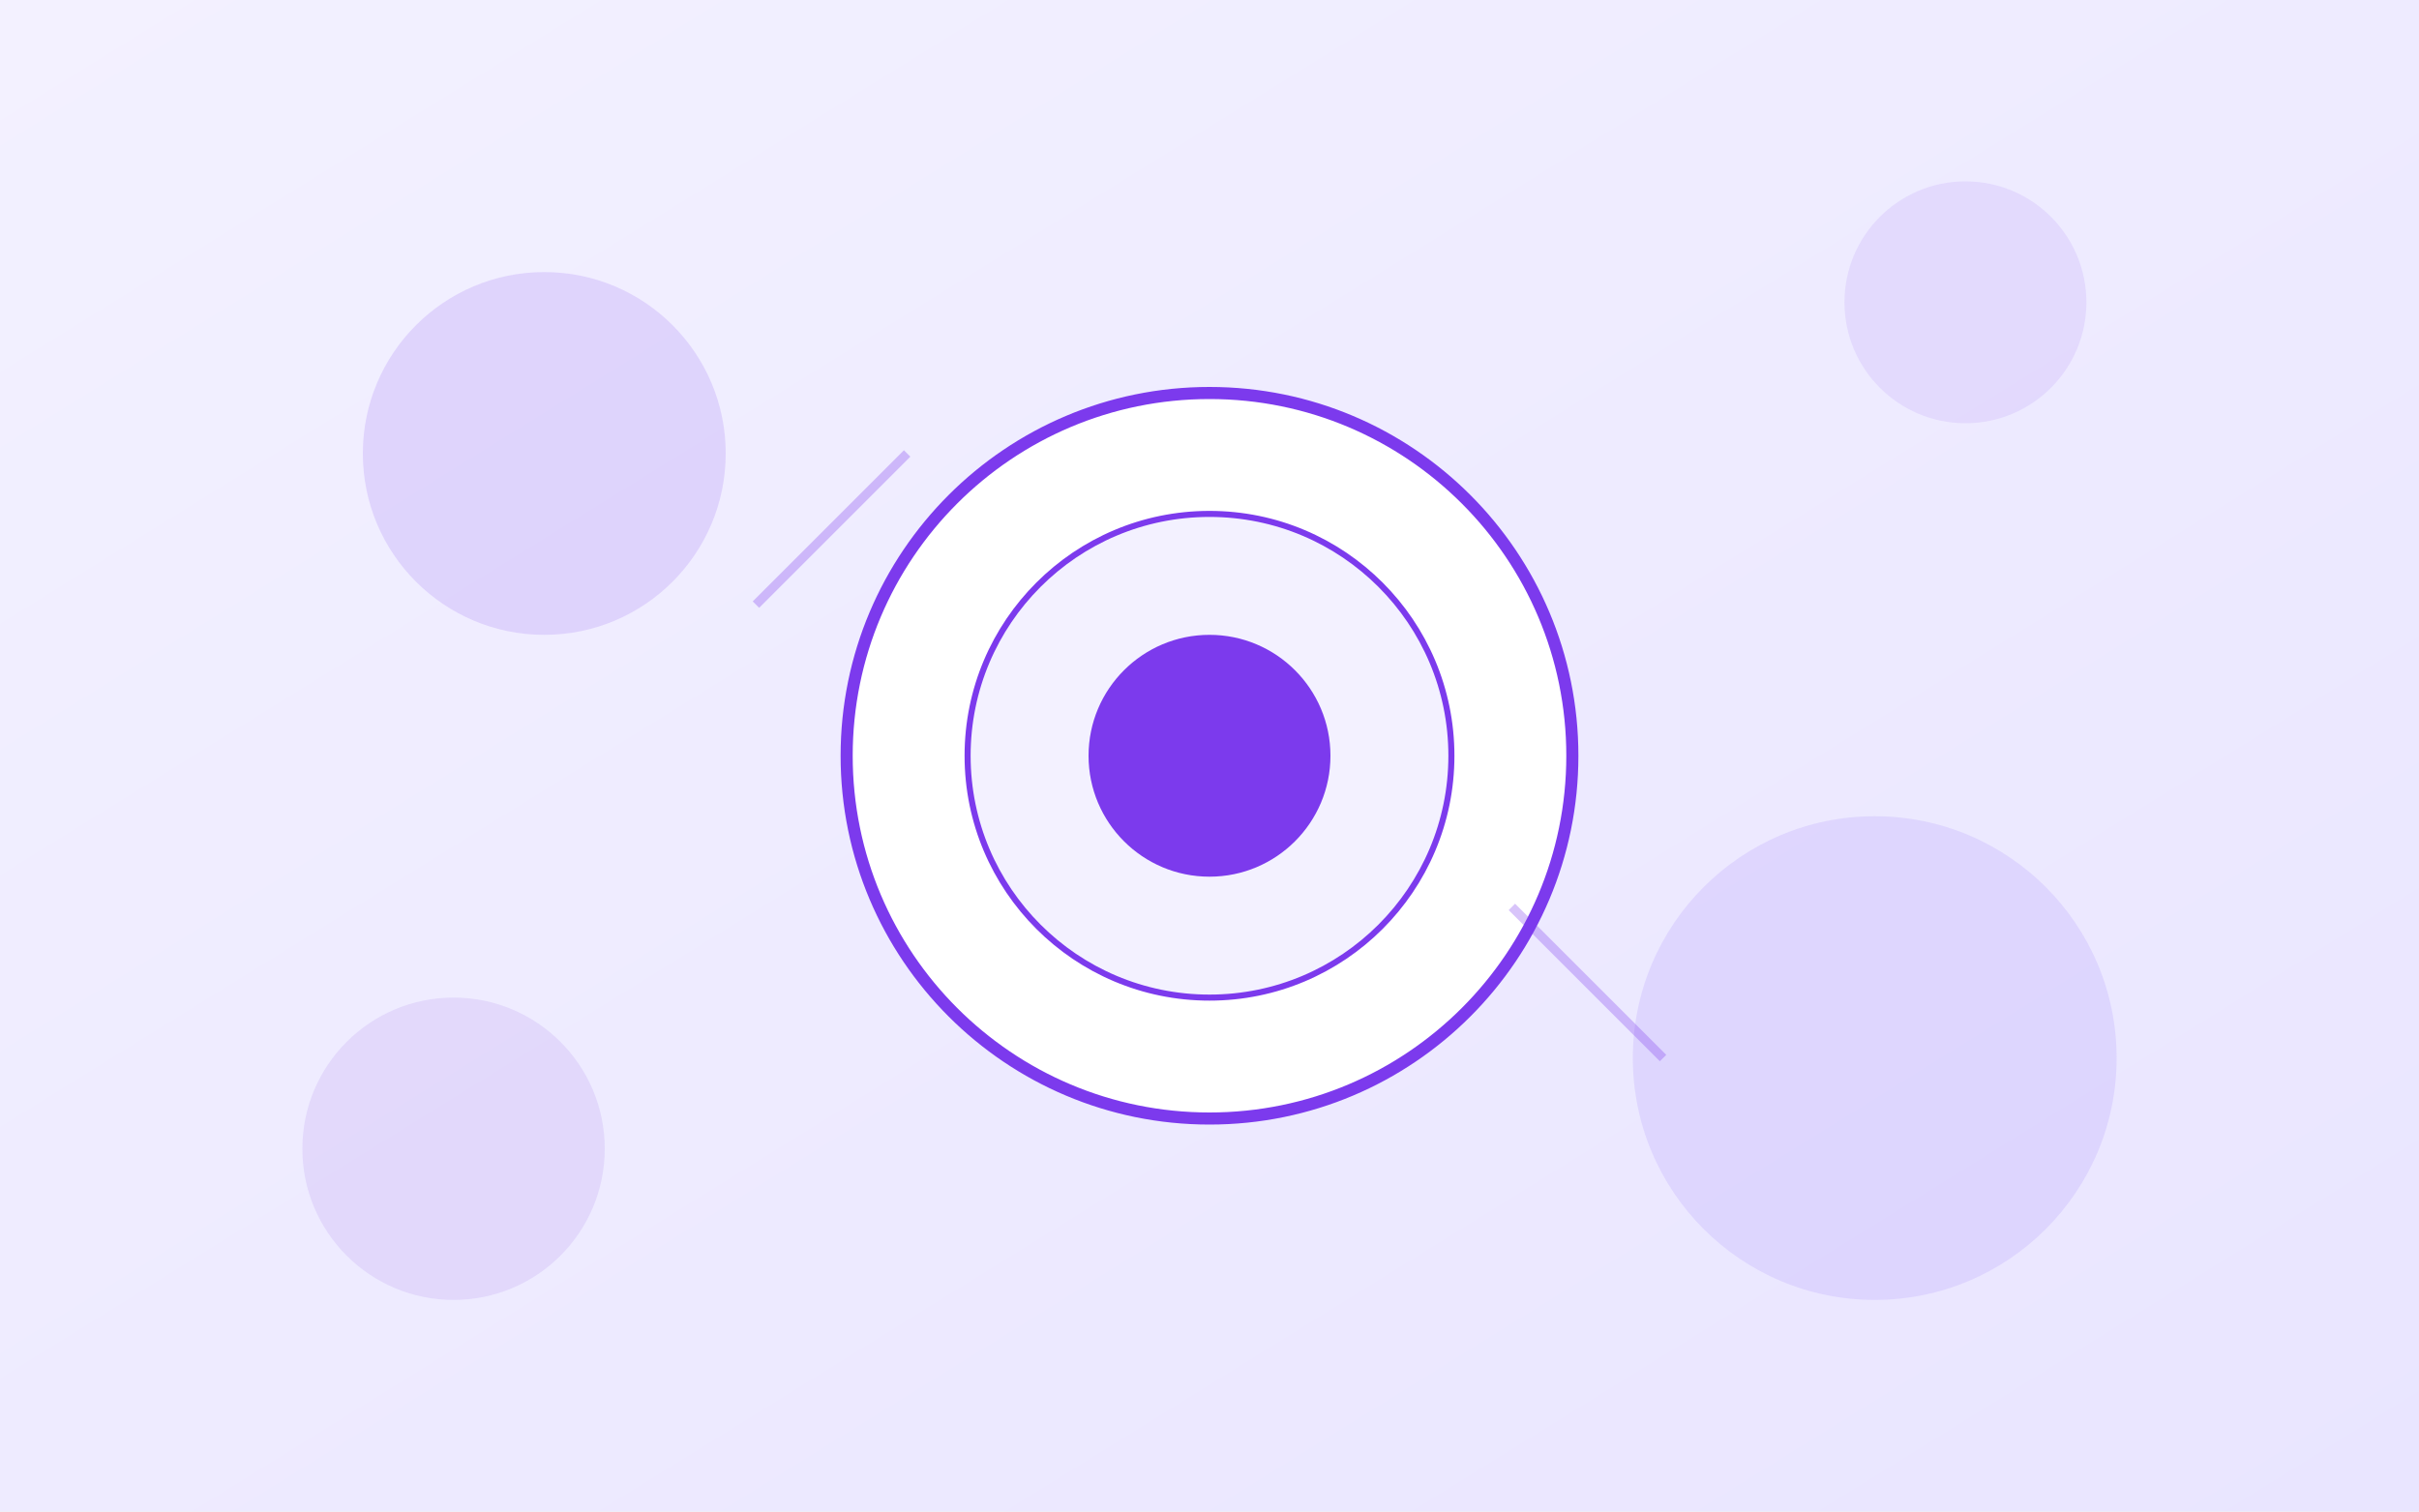
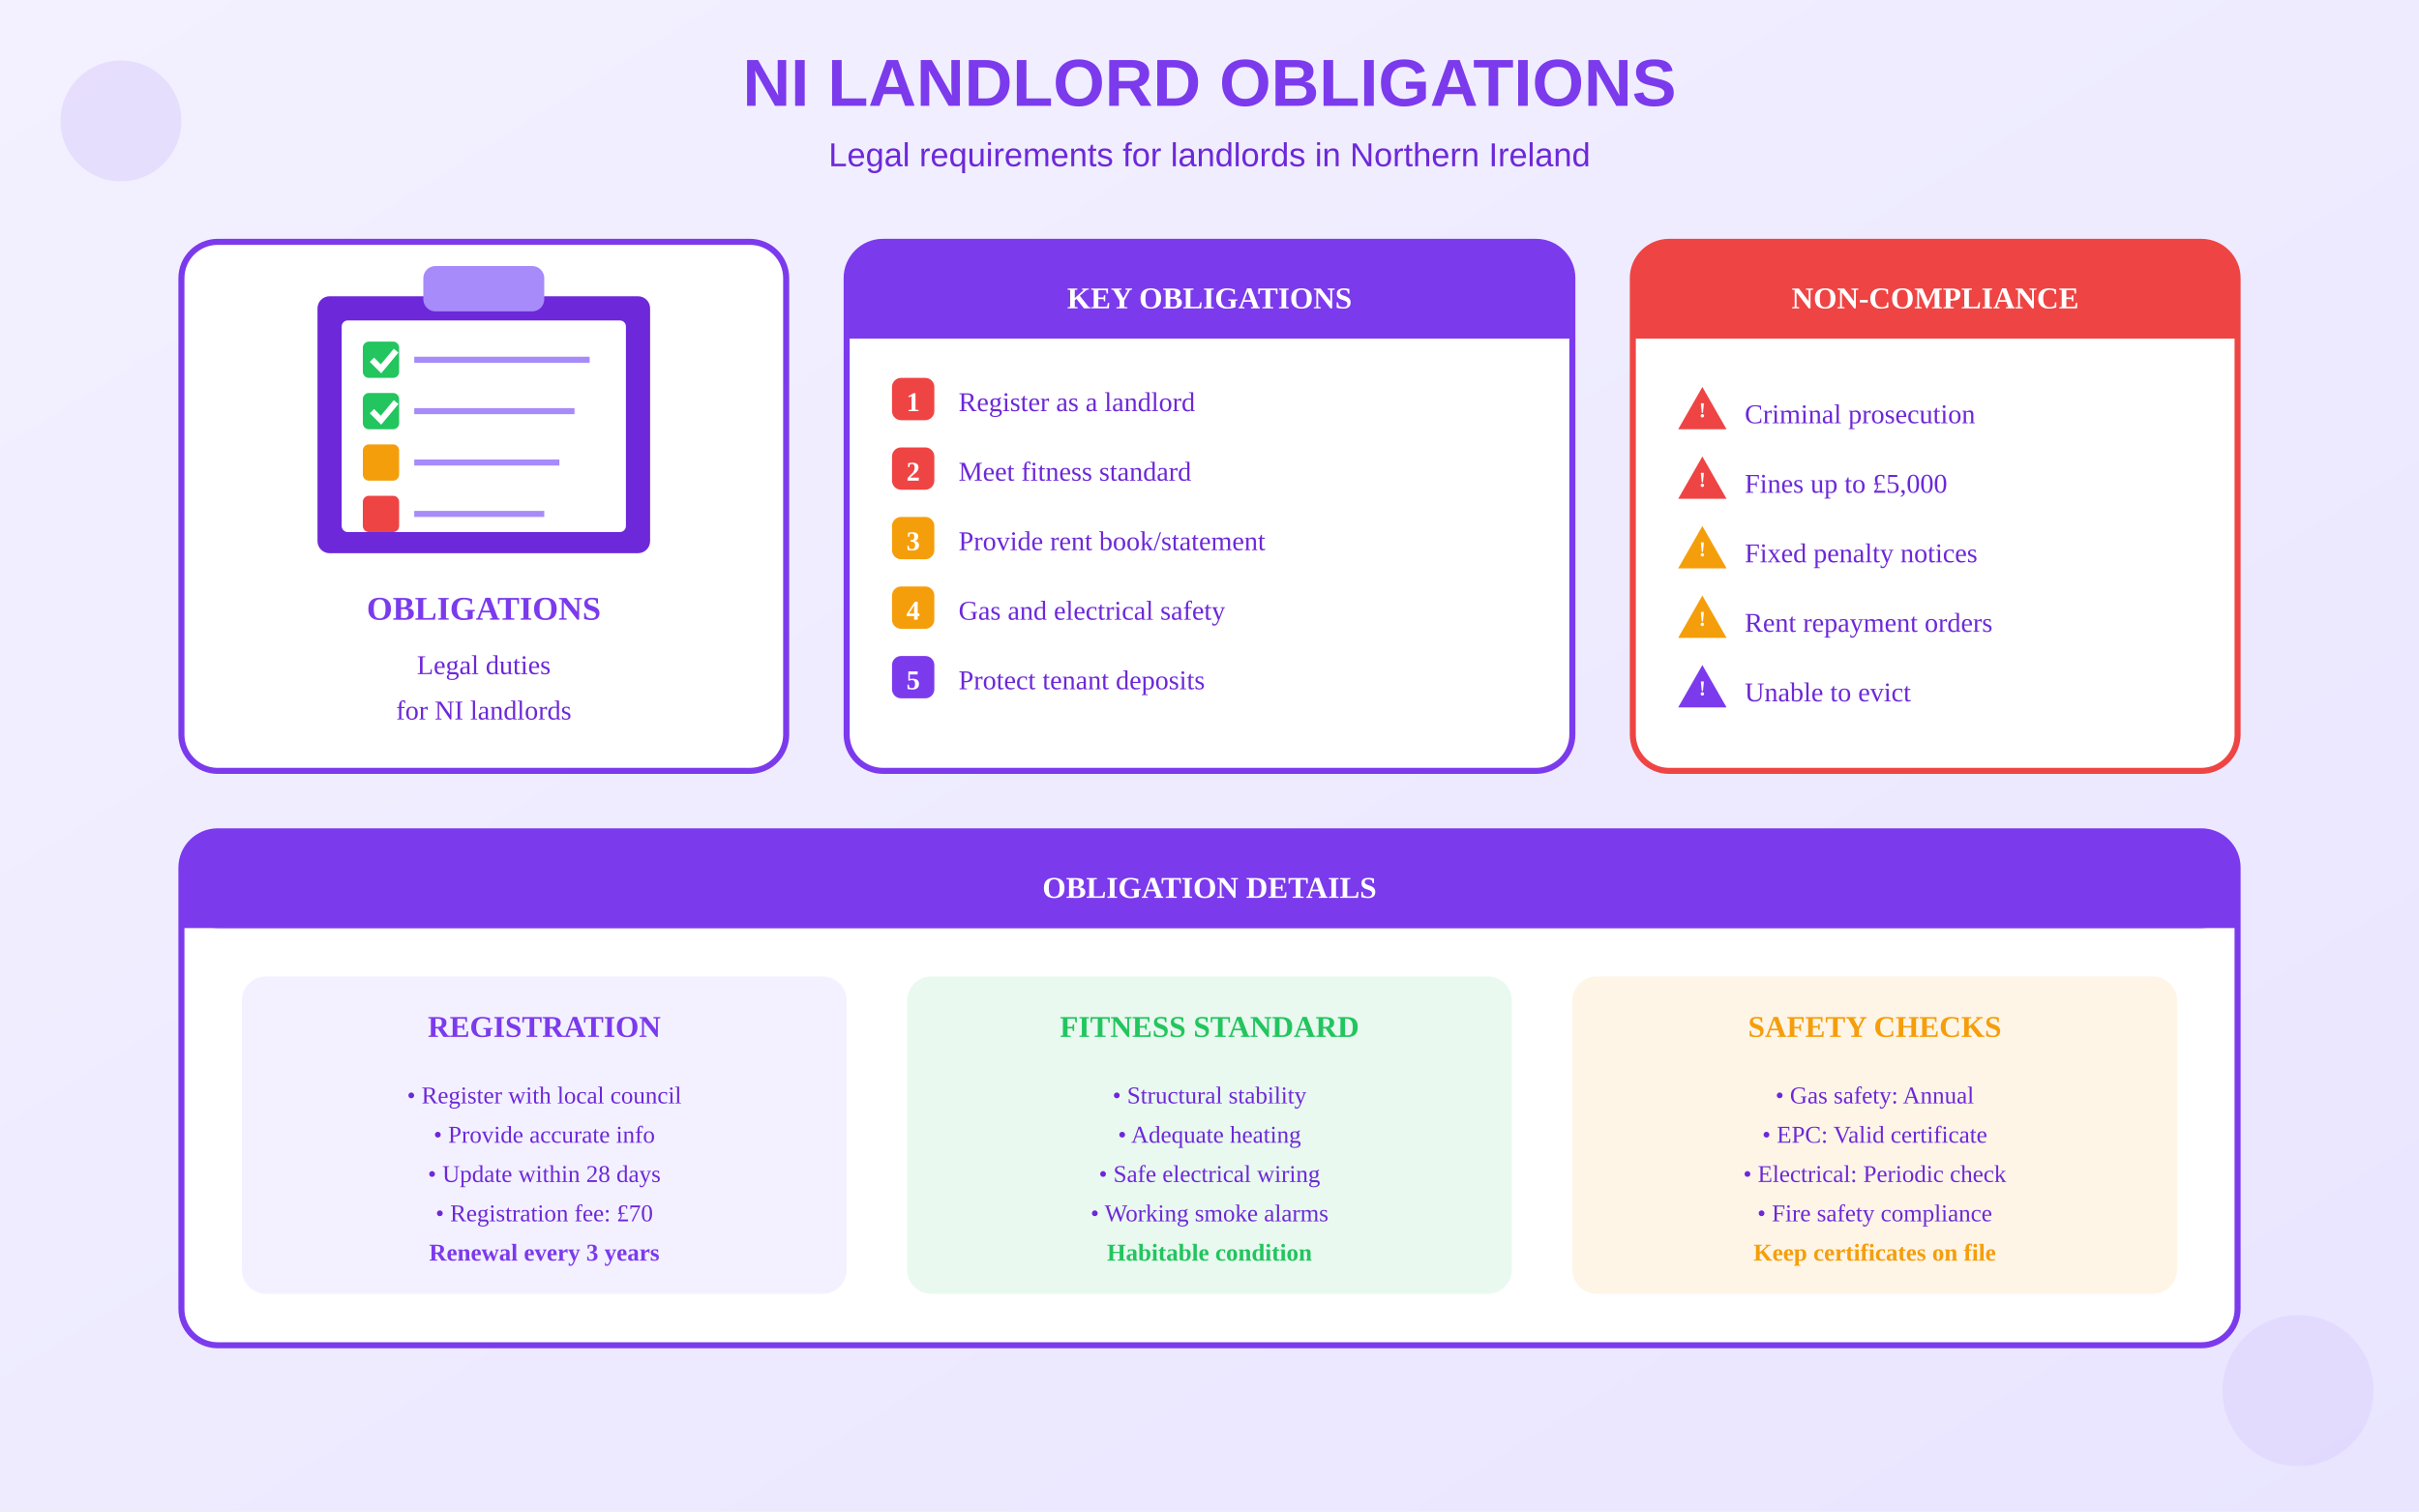
<svg xmlns="http://www.w3.org/2000/svg" viewBox="0 0 800 500">
  <defs>
    <linearGradient id="bgGrad" x1="0%" y1="0%" x2="100%" y2="100%">
      <stop offset="0%" style="stop-color:#F3F1FF" />
      <stop offset="100%" style="stop-color:#E9E5FF" />
    </linearGradient>
  </defs>
  <rect width="800" height="500" fill="url(#bgGrad)" />
-   <circle cx="400" cy="250" r="120" fill="white" stroke="#7C3AED" stroke-width="4" />
-   <circle cx="400" cy="250" r="80" fill="#F3F1FF" stroke="#7C3AED" stroke-width="2" />
-   <circle cx="400" cy="250" r="40" fill="#7C3AED" />
-   <circle cx="180" cy="150" r="60" fill="#7C3AED" opacity="0.15" />
-   <circle cx="620" cy="350" r="80" fill="#A78BFA" opacity="0.2" />
-   <circle cx="650" cy="100" r="40" fill="#7C3AED" opacity="0.1" />
-   <circle cx="150" cy="380" r="50" fill="#6D28D9" opacity="0.1" />
-   <line x1="250" y1="200" x2="300" y2="150" stroke="#7C3AED" stroke-width="3" opacity="0.3" />
-   <line x1="500" y1="300" x2="550" y2="350" stroke="#7C3AED" stroke-width="3" opacity="0.3" />
+   <text x="400" y="35" text-anchor="middle" fill="#7C3AED" font-size="22" font-weight="bold" font-family="Arial">NI LANDLORD OBLIGATIONS</text>
+   <text x="400" y="55" text-anchor="middle" fill="#6D28D9" font-size="11" font-family="Arial">Legal requirements for landlords in Northern Ireland</text>
+   <g transform="translate(60, 80)">
+     <rect x="0" y="0" width="200" height="175" rx="12" fill="white" stroke="#7C3AED" stroke-width="2" />
+     <g transform="translate(45, 8)">
+       <rect x="0" y="10" width="110" height="85" rx="4" fill="#6D28D9" />
+       <rect x="35" y="0" width="40" height="15" rx="4" fill="#A78BFA" />
+       <rect x="8" y="18" width="94" height="70" rx="2" fill="white" />
+       <rect x="15" y="25" width="12" height="12" rx="2" fill="#22C55E" />
+       <path d="M18 31 L21 34 L26 28" stroke="white" stroke-width="2" fill="none" />
+       <line x1="32" y1="31" x2="90" y2="31" stroke="#A78BFA" stroke-width="2" />
+       <rect x="15" y="42" width="12" height="12" rx="2" fill="#22C55E" />
+       <path d="M18 48 L21 51 L26 45" stroke="white" stroke-width="2" fill="none" />
+       <line x1="32" y1="48" x2="85" y2="48" stroke="#A78BFA" stroke-width="2" />
+       <rect x="15" y="59" width="12" height="12" rx="2" fill="#F59E0B" />
+       <line x1="32" y1="65" x2="80" y2="65" stroke="#A78BFA" stroke-width="2" />
+       <rect x="15" y="76" width="12" height="12" rx="2" fill="#EF4444" />
+       <line x1="32" y1="82" x2="75" y2="82" stroke="#A78BFA" stroke-width="2" />
+     </g>
+     <text x="100" y="125" text-anchor="middle" fill="#7C3AED" font-size="11" font-weight="bold">OBLIGATIONS</text>
+     <text x="100" y="143" text-anchor="middle" fill="#6D28D9" font-size="9">Legal duties</text>
+     <text x="100" y="158" text-anchor="middle" fill="#6D28D9" font-size="9">for NI landlords</text>
+   </g>
+   <g transform="translate(280, 80)">
+     <rect x="0" y="0" width="240" height="175" rx="12" fill="white" stroke="#7C3AED" stroke-width="2" />
+     <rect x="0" y="0" width="240" height="32" rx="12" fill="#7C3AED" />
+     <rect x="0" y="20" width="240" height="12" fill="#7C3AED" />
+     <text x="120" y="22" text-anchor="middle" fill="white" font-size="10" font-weight="bold">KEY OBLIGATIONS</text>
+     <g transform="translate(15, 45)">
+       <rect x="0" y="0" width="14" height="14" rx="3" fill="#EF4444" />
+       <text x="7" y="11" text-anchor="middle" fill="white" font-size="9" font-weight="bold">1</text>
+       <text x="22" y="11" fill="#6D28D9" font-size="9">Register as a landlord</text>
+     </g>
+     <g transform="translate(15, 68)">
+       <rect x="0" y="0" width="14" height="14" rx="3" fill="#EF4444" />
+       <text x="7" y="11" text-anchor="middle" fill="white" font-size="9" font-weight="bold">2</text>
+       <text x="22" y="11" fill="#6D28D9" font-size="9">Meet fitness standard</text>
+     </g>
+     <g transform="translate(15, 91)">
+       <rect x="0" y="0" width="14" height="14" rx="3" fill="#F59E0B" />
+       <text x="7" y="11" text-anchor="middle" fill="white" font-size="9" font-weight="bold">3</text>
+       <text x="22" y="11" fill="#6D28D9" font-size="9">Provide rent book/statement</text>
+     </g>
+     <g transform="translate(15, 114)">
+       <rect x="0" y="0" width="14" height="14" rx="3" fill="#F59E0B" />
+       <text x="7" y="11" text-anchor="middle" fill="white" font-size="9" font-weight="bold">4</text>
+       <text x="22" y="11" fill="#6D28D9" font-size="9">Gas and electrical safety</text>
+     </g>
+     <g transform="translate(15, 137)">
+       <rect x="0" y="0" width="14" height="14" rx="3" fill="#7C3AED" />
+       <text x="7" y="11" text-anchor="middle" fill="white" font-size="9" font-weight="bold">5</text>
+       <text x="22" y="11" fill="#6D28D9" font-size="9">Protect tenant deposits</text>
+     </g>
+   </g>
+   <g transform="translate(540, 80)">
+     <rect x="0" y="0" width="200" height="175" rx="12" fill="white" stroke="#EF4444" stroke-width="2" />
+     <rect x="0" y="0" width="200" height="32" rx="12" fill="#EF4444" />
+     <rect x="0" y="20" width="200" height="12" fill="#EF4444" />
+     <text x="100" y="22" text-anchor="middle" fill="white" font-size="10" font-weight="bold">NON-COMPLIANCE</text>
+     <g transform="translate(15, 48)">
+       <polygon points="8,0 16,14 0,14" fill="#EF4444" />
+       <text x="8" y="10" text-anchor="middle" fill="white" font-size="7" font-weight="bold">!</text>
+       <text x="22" y="12" fill="#6D28D9" font-size="9">Criminal prosecution</text>
+     </g>
+     <g transform="translate(15, 71)">
+       <polygon points="8,0 16,14 0,14" fill="#EF4444" />
+       <text x="8" y="10" text-anchor="middle" fill="white" font-size="7" font-weight="bold">!</text>
+       <text x="22" y="12" fill="#6D28D9" font-size="9">Fines up to £5,000</text>
+     </g>
+     <g transform="translate(15, 94)">
+       <polygon points="8,0 16,14 0,14" fill="#F59E0B" />
+       <text x="8" y="10" text-anchor="middle" fill="white" font-size="7" font-weight="bold">!</text>
+       <text x="22" y="12" fill="#6D28D9" font-size="9">Fixed penalty notices</text>
+     </g>
+     <g transform="translate(15, 117)">
+       <polygon points="8,0 16,14 0,14" fill="#F59E0B" />
+       <text x="8" y="10" text-anchor="middle" fill="white" font-size="7" font-weight="bold">!</text>
+       <text x="22" y="12" fill="#6D28D9" font-size="9">Rent repayment orders</text>
+     </g>
+     <g transform="translate(15, 140)">
+       <polygon points="8,0 16,14 0,14" fill="#7C3AED" />
+       <text x="8" y="10" text-anchor="middle" fill="white" font-size="7" font-weight="bold">!</text>
+       <text x="22" y="12" fill="#6D28D9" font-size="9">Unable to evict</text>
+     </g>
+   </g>
+   <g transform="translate(60, 275)">
+     <rect x="0" y="0" width="680" height="170" rx="12" fill="white" stroke="#7C3AED" stroke-width="2" />
+     <rect x="0" y="0" width="680" height="32" rx="12" fill="#7C3AED" />
+     <rect x="0" y="20" width="680" height="12" fill="#7C3AED" />
+     <text x="340" y="22" text-anchor="middle" fill="white" font-size="10" font-weight="bold">OBLIGATION DETAILS</text>
+     <g transform="translate(20, 48)">
+       <rect x="0" y="0" width="200" height="105" rx="8" fill="#F3F1FF" />
+       <text x="100" y="20" text-anchor="middle" fill="#7C3AED" font-size="10" font-weight="bold">REGISTRATION</text>
+       <text x="100" y="42" text-anchor="middle" fill="#6D28D9" font-size="8">• Register with local council</text>
+       <text x="100" y="55" text-anchor="middle" fill="#6D28D9" font-size="8">• Provide accurate info</text>
+       <text x="100" y="68" text-anchor="middle" fill="#6D28D9" font-size="8">• Update within 28 days</text>
+       <text x="100" y="81" text-anchor="middle" fill="#6D28D9" font-size="8">• Registration fee: £70</text>
+       <text x="100" y="94" text-anchor="middle" fill="#7C3AED" font-size="8" font-weight="bold">Renewal every 3 years</text>
+     </g>
+     <g transform="translate(240, 48)">
+       <rect x="0" y="0" width="200" height="105" rx="8" fill="#22C55E" opacity="0.1" />
+       <text x="100" y="20" text-anchor="middle" fill="#22C55E" font-size="10" font-weight="bold">FITNESS STANDARD</text>
+       <text x="100" y="42" text-anchor="middle" fill="#6D28D9" font-size="8">• Structural stability</text>
+       <text x="100" y="55" text-anchor="middle" fill="#6D28D9" font-size="8">• Adequate heating</text>
+       <text x="100" y="68" text-anchor="middle" fill="#6D28D9" font-size="8">• Safe electrical wiring</text>
+       <text x="100" y="81" text-anchor="middle" fill="#6D28D9" font-size="8">• Working smoke alarms</text>
+       <text x="100" y="94" text-anchor="middle" fill="#22C55E" font-size="8" font-weight="bold">Habitable condition</text>
+     </g>
+     <g transform="translate(460, 48)">
+       <rect x="0" y="0" width="200" height="105" rx="8" fill="#F59E0B" opacity="0.1" />
+       <text x="100" y="20" text-anchor="middle" fill="#F59E0B" font-size="10" font-weight="bold">SAFETY CHECKS</text>
+       <text x="100" y="42" text-anchor="middle" fill="#6D28D9" font-size="8">• Gas safety: Annual</text>
+       <text x="100" y="55" text-anchor="middle" fill="#6D28D9" font-size="8">• EPC: Valid certificate</text>
+       <text x="100" y="68" text-anchor="middle" fill="#6D28D9" font-size="8">• Electrical: Periodic check</text>
+       <text x="100" y="81" text-anchor="middle" fill="#6D28D9" font-size="8">• Fire safety compliance</text>
+       <text x="100" y="94" text-anchor="middle" fill="#F59E0B" font-size="8" font-weight="bold">Keep certificates on file</text>
+     </g>
+   </g>
+   <circle cx="40" cy="40" r="20" fill="#7C3AED" opacity="0.1" />
+   <circle cx="760" cy="460" r="25" fill="#A78BFA" opacity="0.12" />
</svg>
